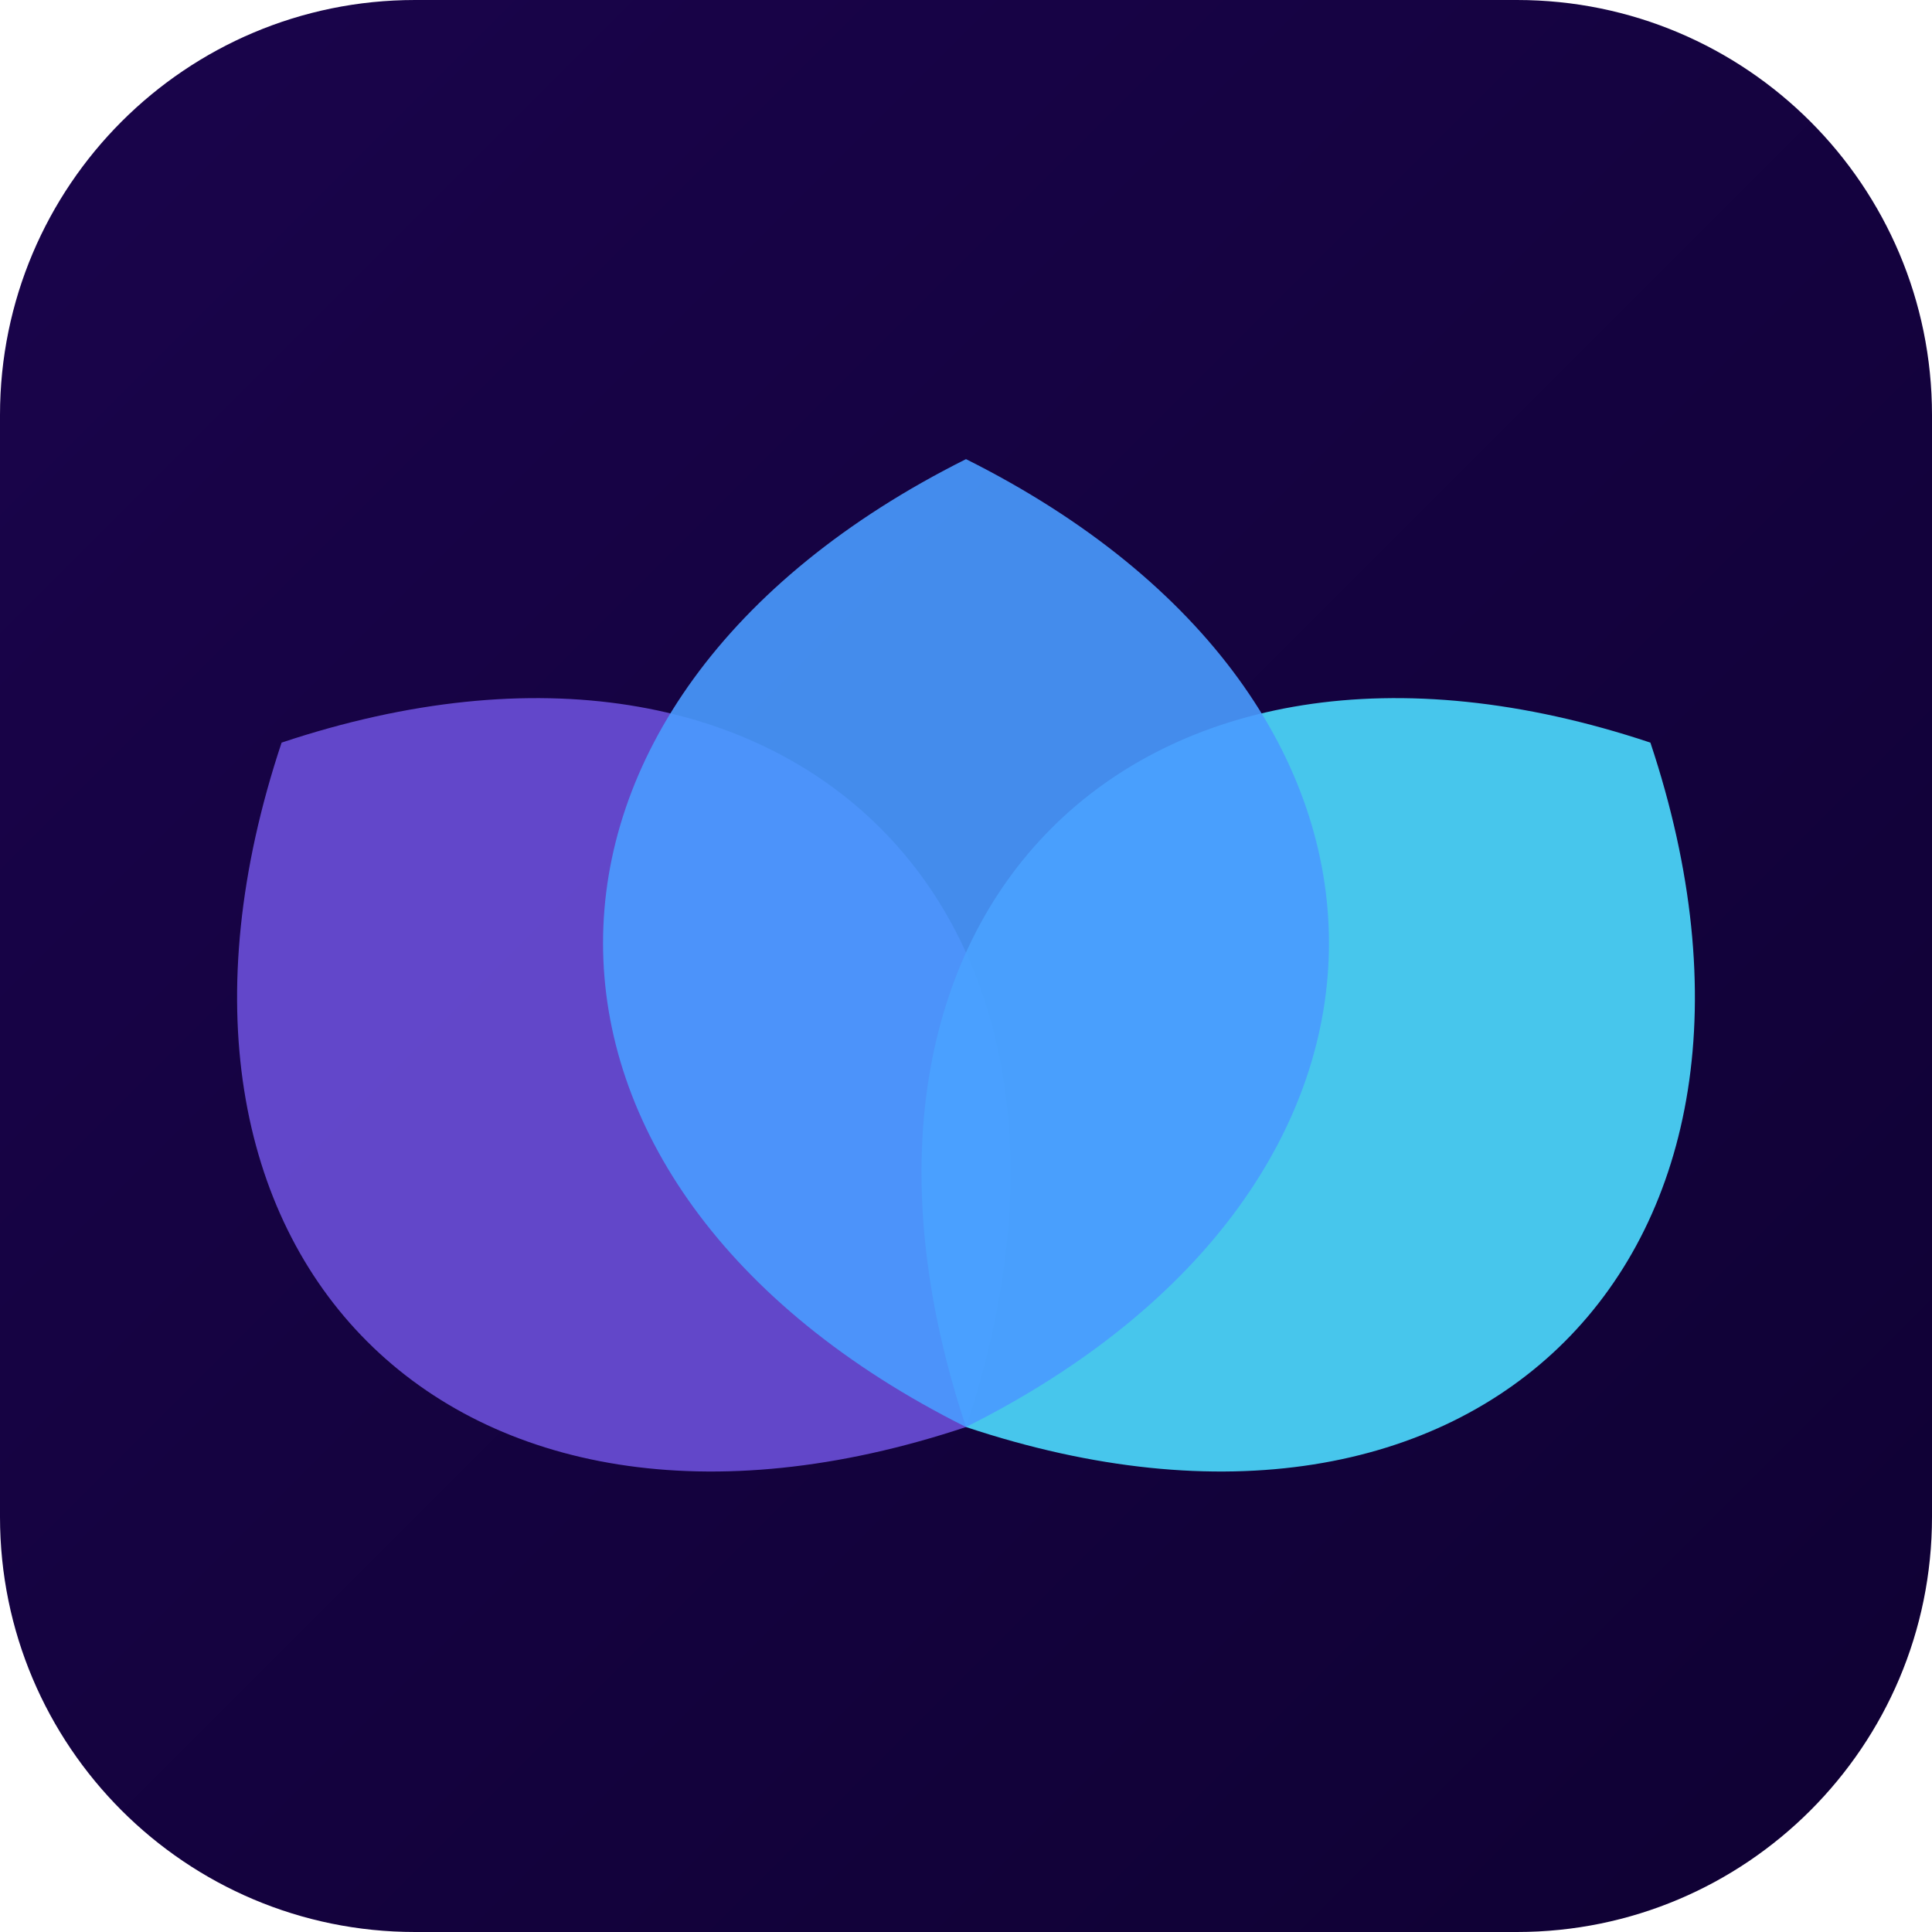
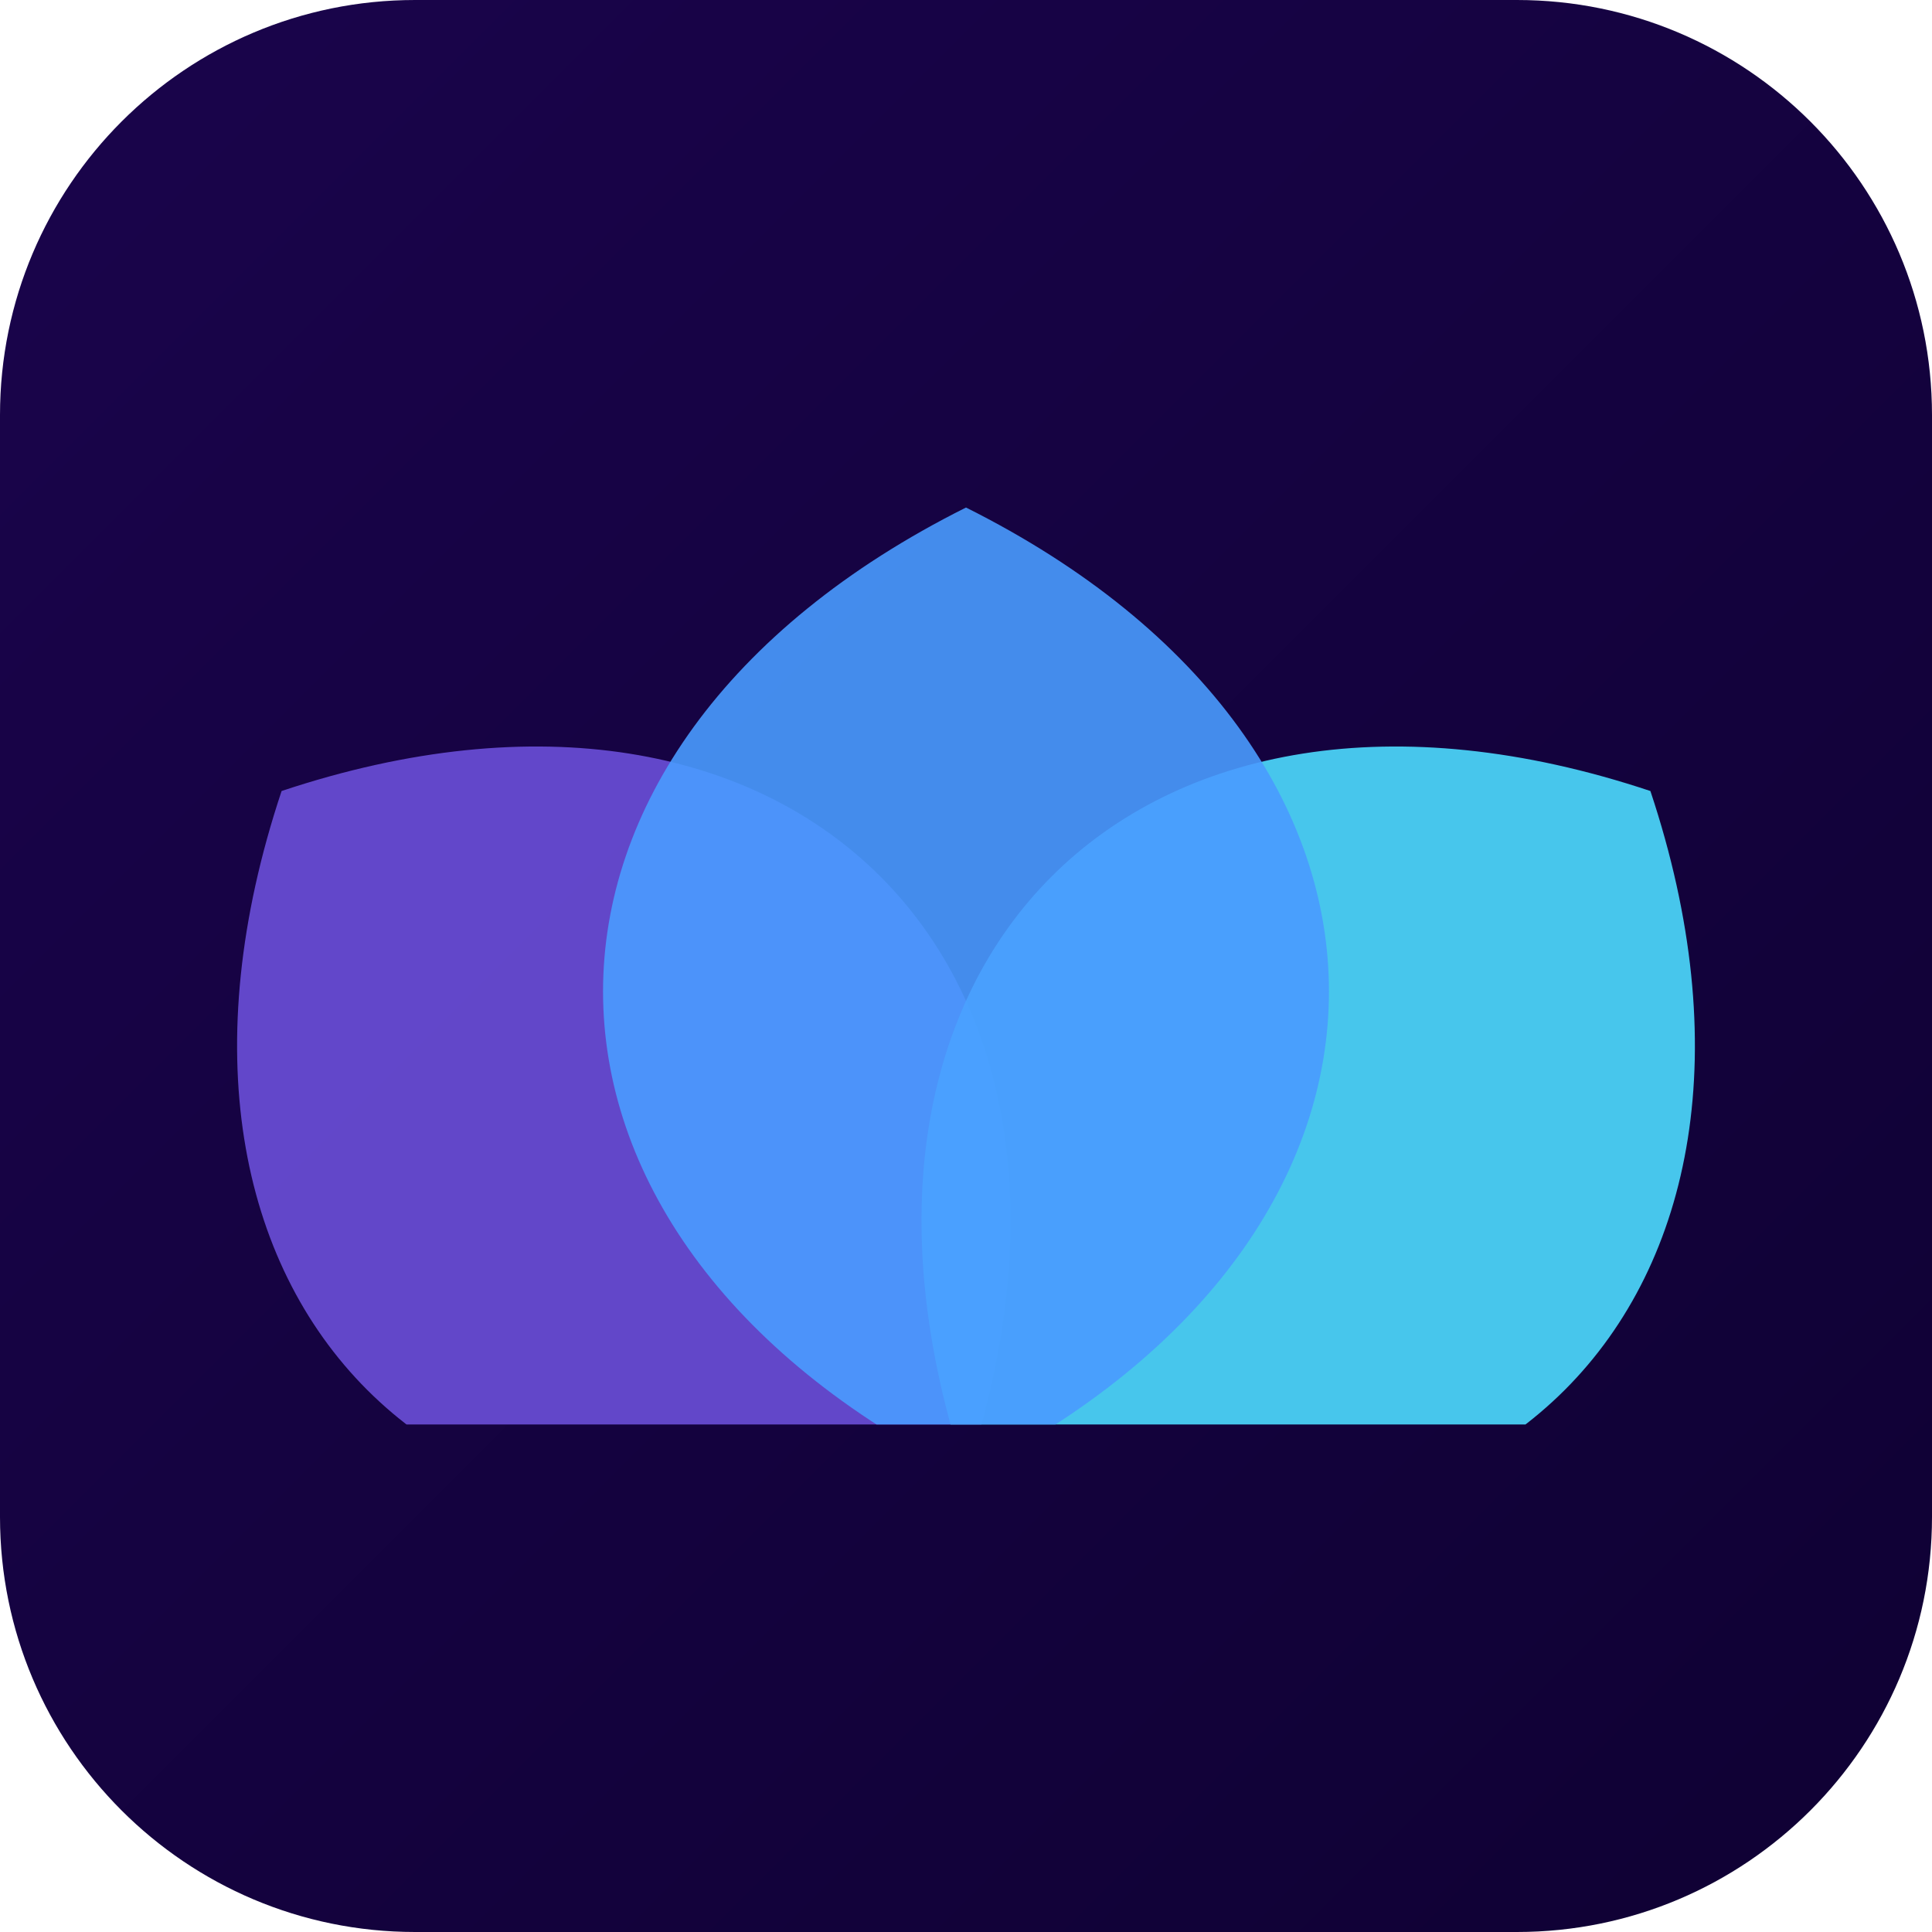
<svg xmlns="http://www.w3.org/2000/svg" viewBox="0 0 1024 1024">
  <defs>
    <linearGradient id="bg" x1="0" y1="0" x2="1" y2="1">
      <stop offset="0" stop-color="#1A044C" />
      <stop offset="1" stop-color="#0F0133" />
    </linearGradient>
+     <clipPath id="clf">
+       <rect x="-500" y="-500" width="2024" height="1100" />
+     </clipPath>
    <linearGradient id="fdf" x1="0" y1="0" x2="0" y2="1">
      <stop offset="0" stop-color="#fff" stop-opacity="0.7" />
      <stop offset="1" stop-color="#fff" stop-opacity="0" />
    </linearGradient>
-     <mask id="fmf" maskUnits="userSpaceOnUse" x="0" y="0" width="1024" height="1024">
-       <rect x="0" y="630" width="1024" height="330" fill="url(#fdf)" />
+     <mask id="fmf" maskUnits="userSpaceOnUse" x="-500" y="-500" width="2024" height="2024">
+       <rect x="-500" y="616" width="2024" height="330" fill="url(#fdf)" />
    </mask>
  </defs>
  <rect width="1024" height="1024" rx="220" fill="url(#bg)" />
-   <g transform="translate(512 512) scale(1.35) translate(-512 -439)">
-     <g transform="translate(512 620) rotate(-45)">
-       <path d="M0 0 C190 -95.0 190 -285.0 0 -380 C-190 -285.0 -190 -95.0 0 0 Z" fill="#6B4FD8" fill-opacity="0.9" />
-     </g>
-     <g transform="translate(512 620) rotate(45)">
-       <path d="M0 0 C190 -95.0 190 -285.0 0 -380 C-190 -285.0 -190 -95.0 0 0 Z" fill="#4DDCFF" fill-opacity="0.9" />
-     </g>
-     <g transform="translate(512 620) rotate(0)">
-       <path d="M0 0 C190 -95.0 190 -285.0 0 -380 C-190 -285.0 -190 -95.0 0 0 Z" fill="#4A9CFF" fill-opacity="0.9" />
+   <g transform="translate(512 512) scale(1.35) translate(-512 -512)">
+     <g transform="translate(0.0 92.0)">
+       <g clip-path="url(#clf)">
+         <g transform="translate(512 620) rotate(-45)">
+           <path d="M0 0 C190 -95.0 190 -285.0 0 -380 C-190 -285.0 -190 -95.0 0 0 Z" fill="#6B4FD8" fill-opacity="0.9" />
+         </g>
+         <g transform="translate(512 620) rotate(45)">
+           <path d="M0 0 C190 -95.0 190 -285.0 0 -380 C-190 -285.0 -190 -95.0 0 0 Z" fill="#4DDCFF" fill-opacity="0.9" />
+         </g>
+         <g transform="translate(512 620) rotate(0)">
+           <path d="M0 0 C190 -95.0 190 -285.0 0 -380 C-190 -285.0 -190 -95.0 0 0 Z" fill="#4A9CFF" fill-opacity="0.9" />
+         </g>
+       </g>
    </g>
  </g>
</svg>
